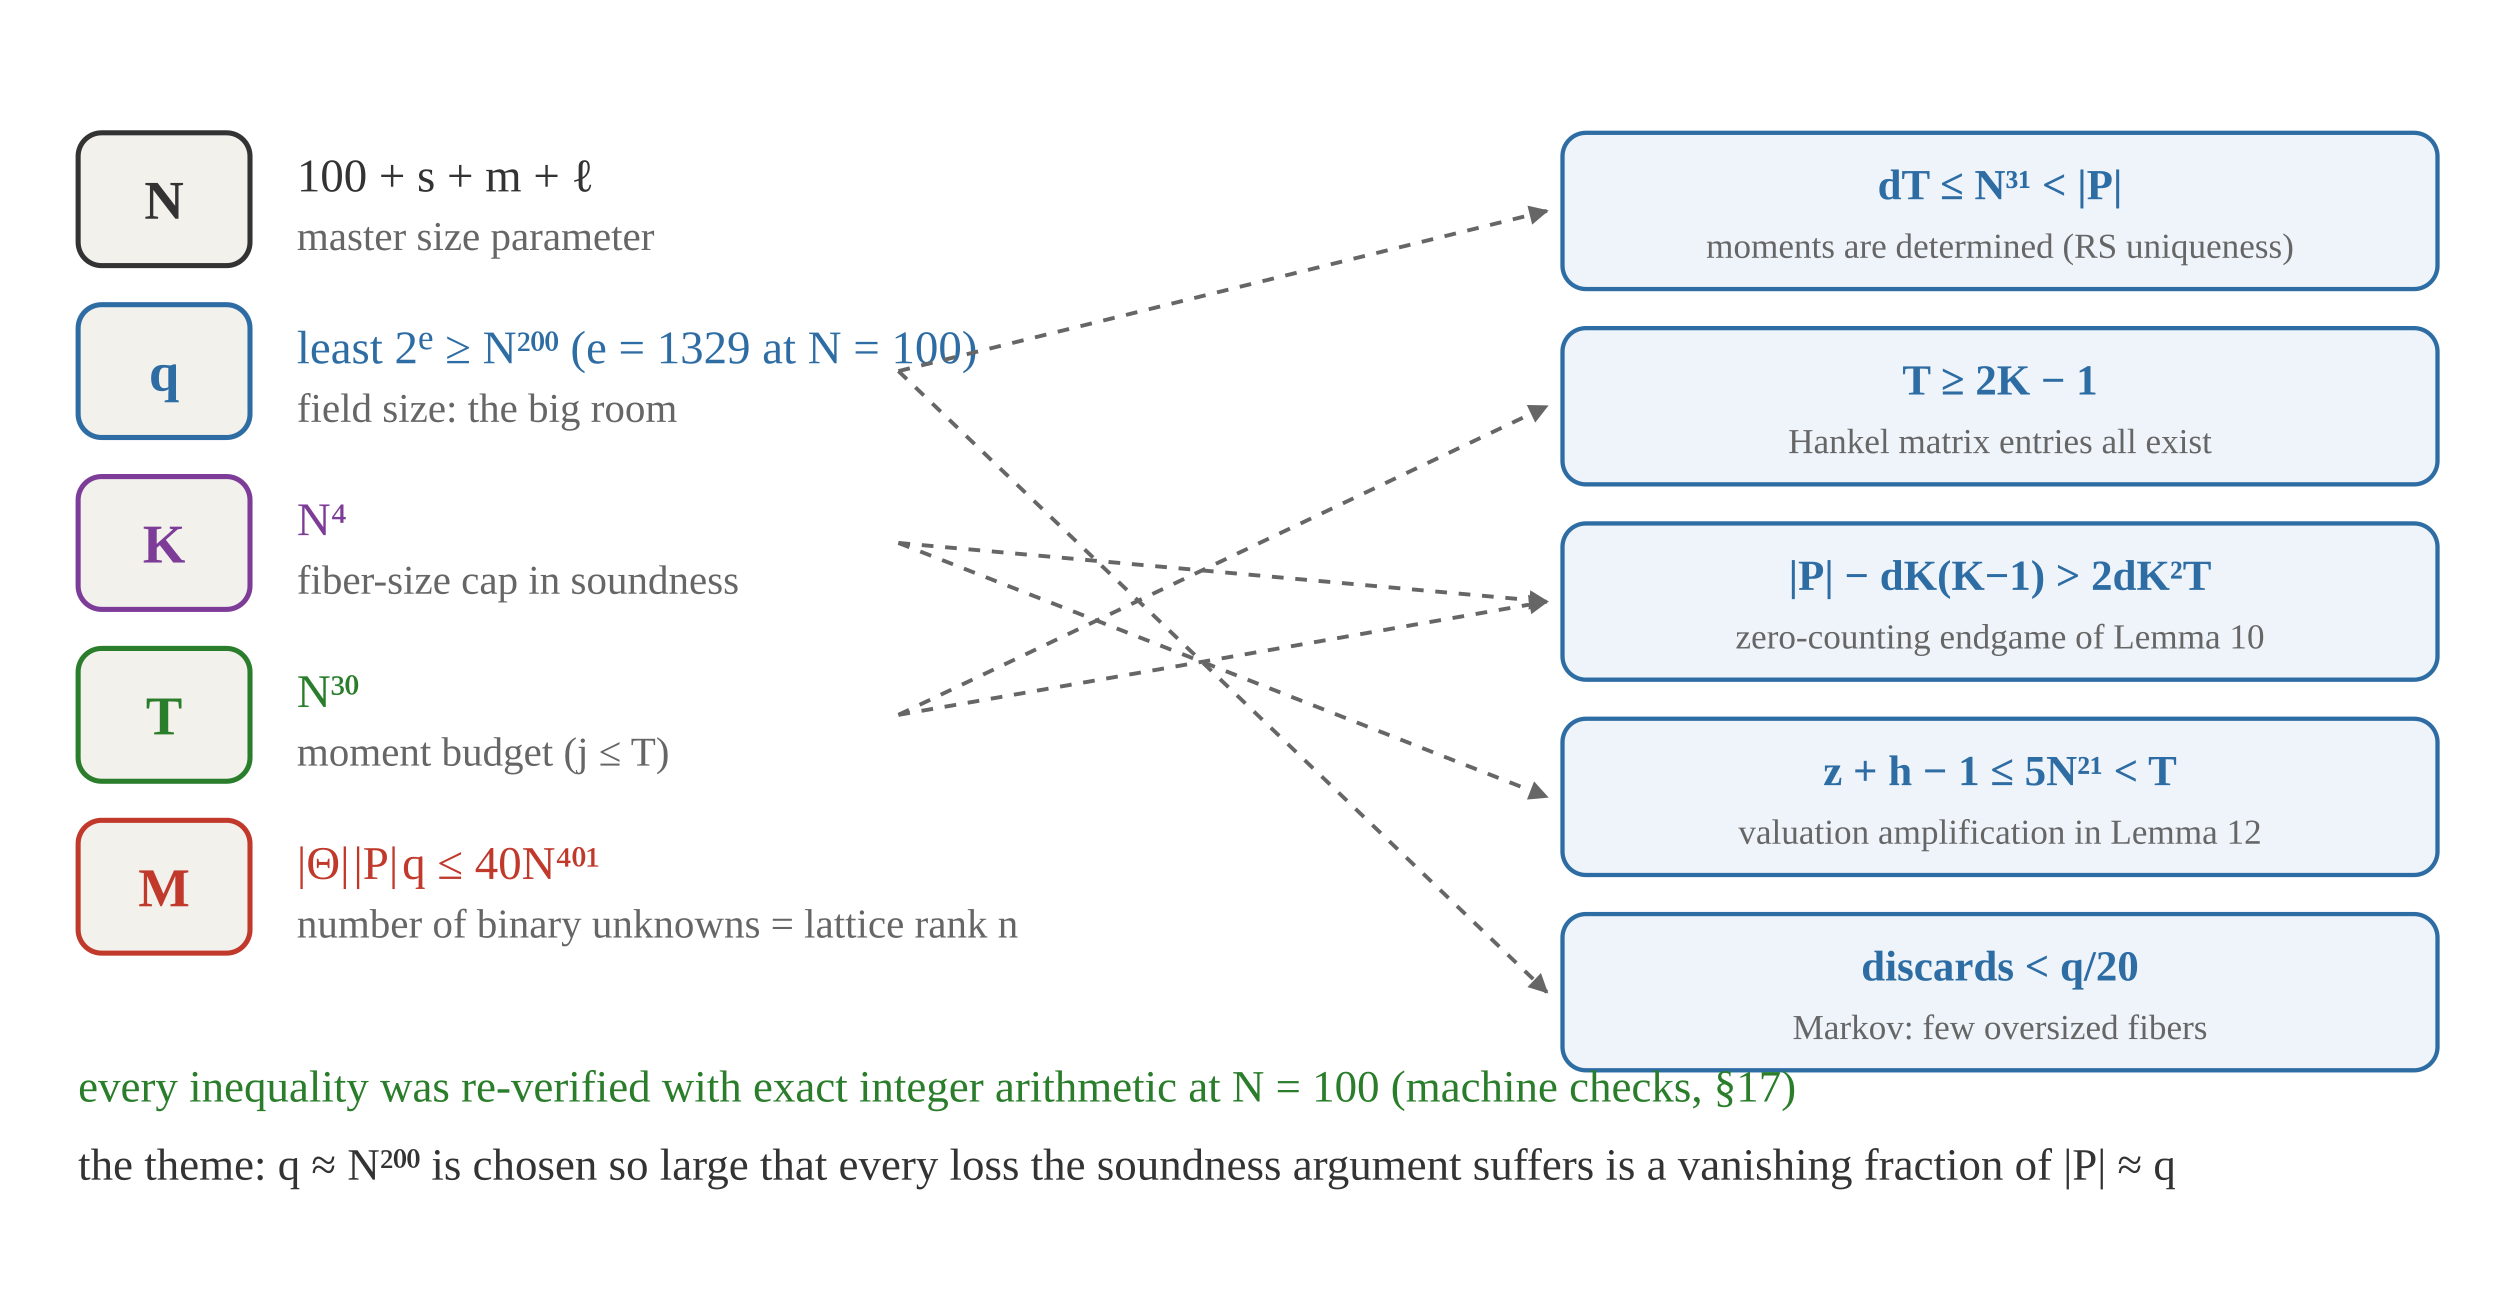
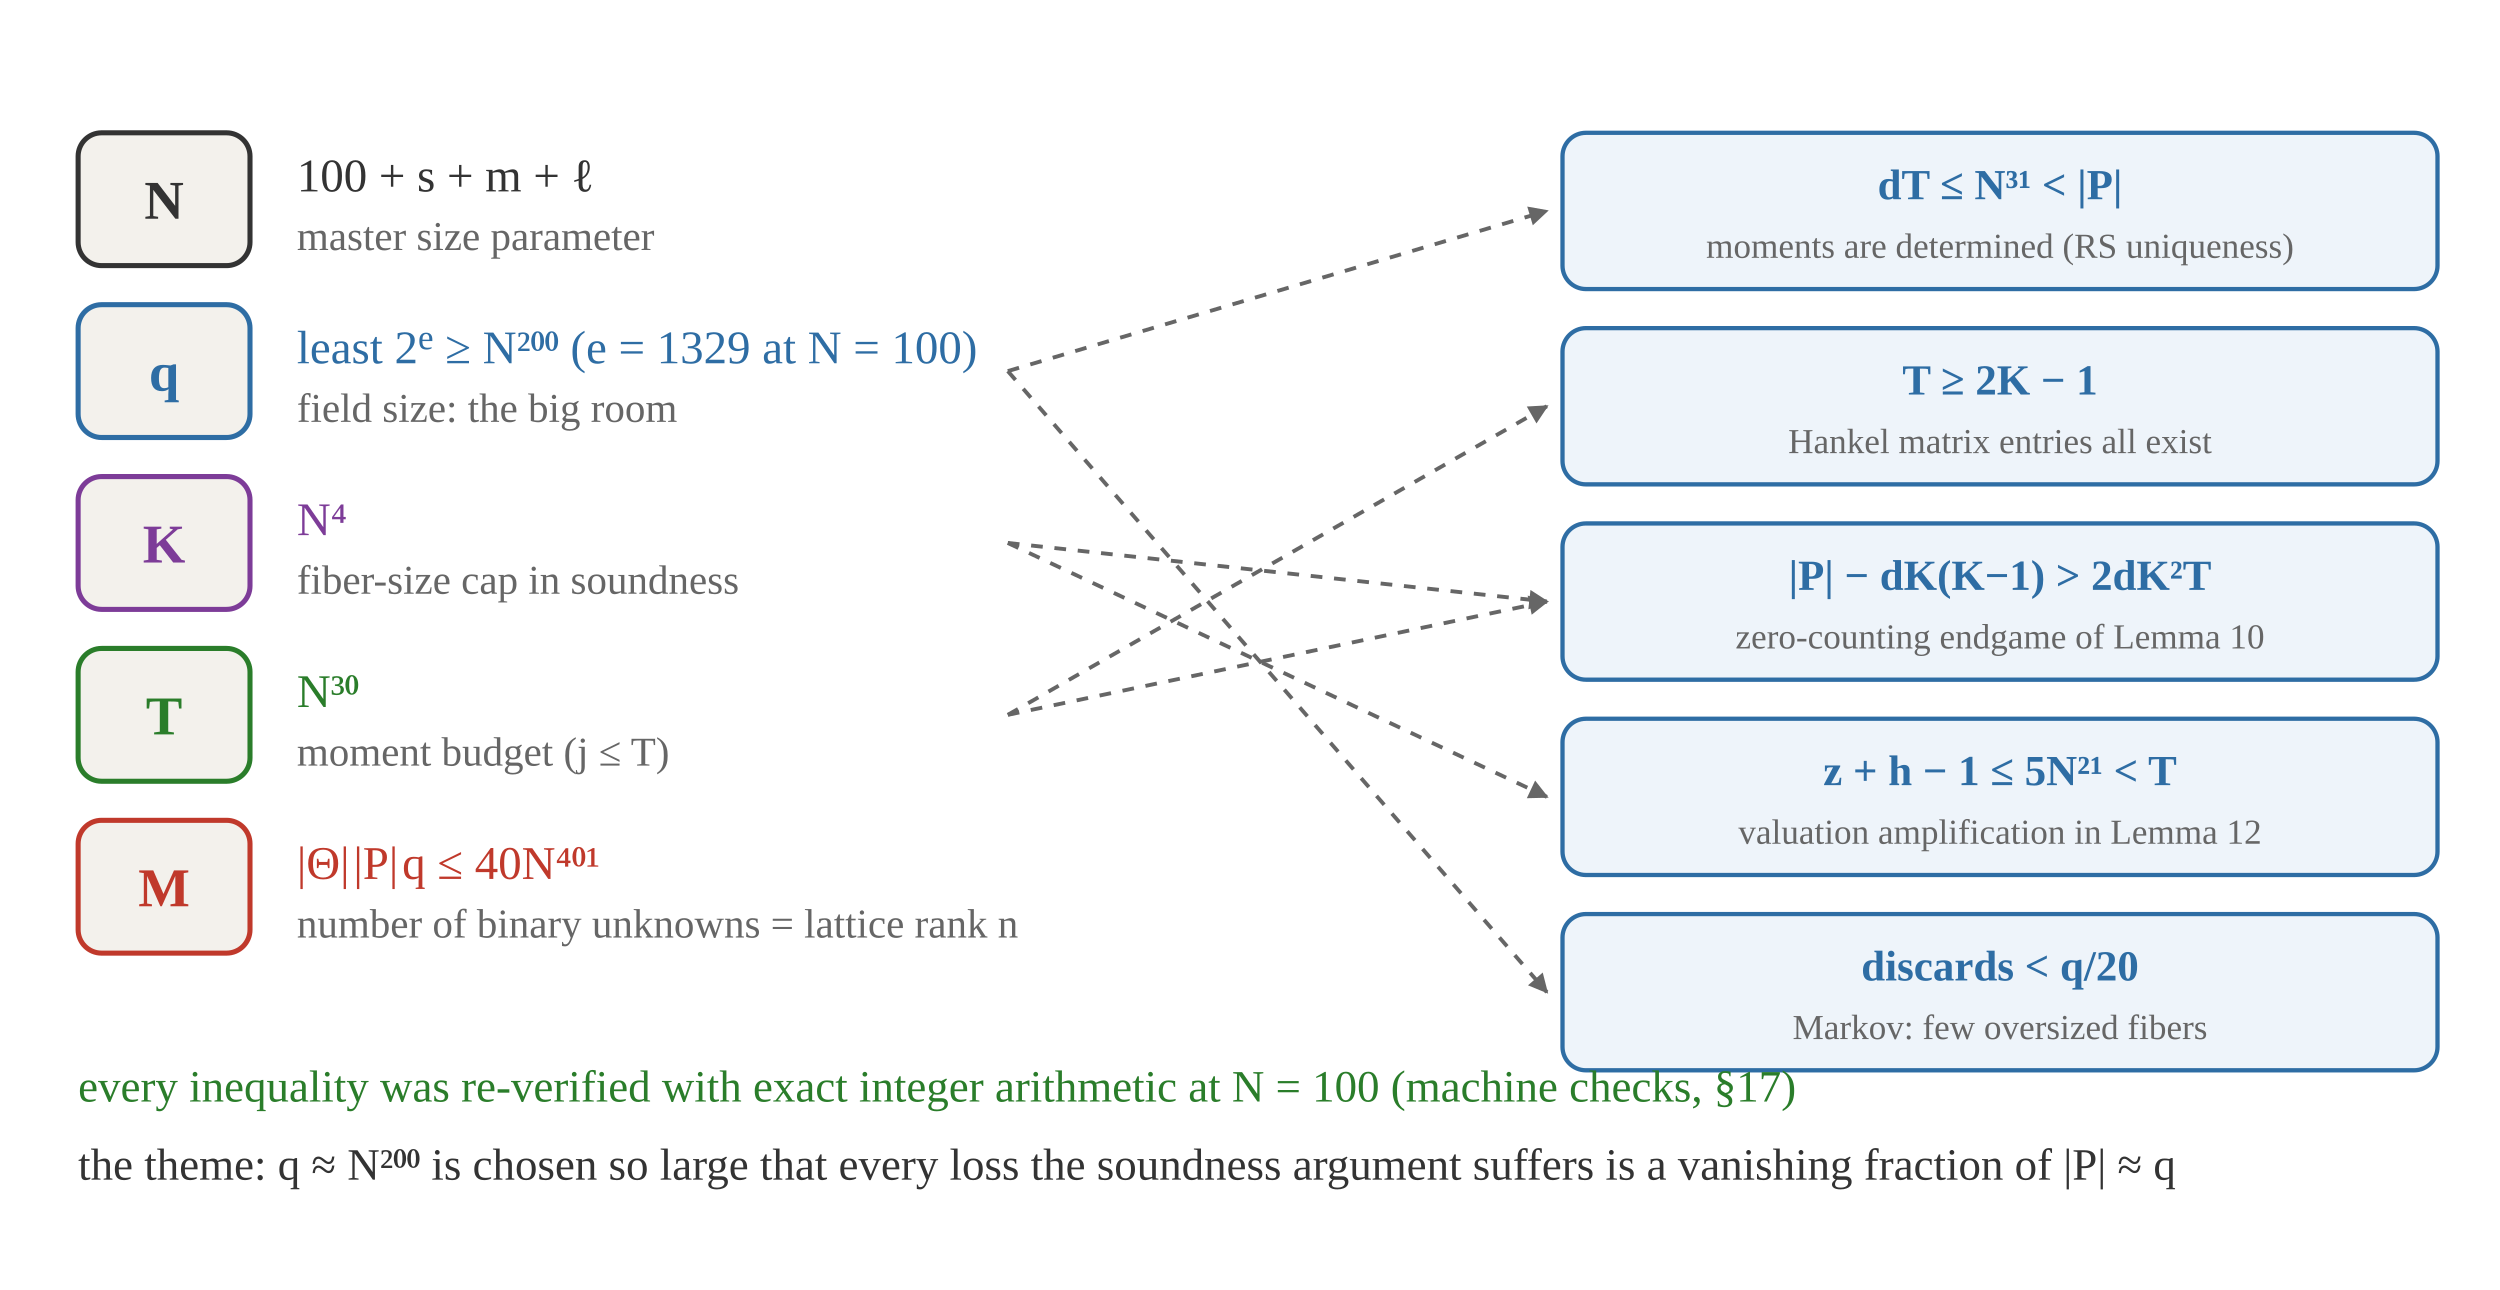
<svg class="setupfig" viewBox="0 0 640 330" width="100%" role="img" aria-label="The parameter dashboard">
  <defs>
    <marker id="c7par_a" viewBox="0 0 10 10" refX="9" refY="5" markerWidth="7" markerHeight="5" orient="auto-start-reverse">
      <path d="M0,0 L10,5 L0,10 z" fill="#666" />
    </marker>
  </defs>
  <rect x="20" y="34" width="44" height="34" rx="6" fill="#f3f1ec" stroke="#333" stroke-width="1.3" />
  <text x="42" y="56" font-size="14" text-anchor="middle" fill="#333" font-weight="bold">N</text>
  <text x="76" y="49" font-size="12" text-anchor="start" fill="#333">100 + s + m + ℓ</text>
  <text x="76" y="64" font-size="10.5" text-anchor="start" fill="#666">master size parameter</text>
  <rect x="20" y="78" width="44" height="34" rx="6" fill="#f3f1ec" stroke="#2e6da4" stroke-width="1.3" />
  <text x="42" y="100" font-size="14" text-anchor="middle" fill="#2e6da4" font-weight="bold">q</text>
  <text x="76" y="93" font-size="12" text-anchor="start" fill="#2e6da4">least 2<tspan baseline-shift="super" font-size="75%">e</tspan> ≥ N²⁰⁰ (e = 1329 at N = 100)</text>
  <text x="76" y="108" font-size="10.5" text-anchor="start" fill="#666">field size: the big room</text>
  <rect x="20" y="122" width="44" height="34" rx="6" fill="#f3f1ec" stroke="#7d3c98" stroke-width="1.3" />
  <text x="42" y="144" font-size="14" text-anchor="middle" fill="#7d3c98" font-weight="bold">K</text>
  <text x="76" y="137" font-size="12" text-anchor="start" fill="#7d3c98">N⁴</text>
  <text x="76" y="152" font-size="10.5" text-anchor="start" fill="#666">fiber-size cap in soundness</text>
  <rect x="20" y="166" width="44" height="34" rx="6" fill="#f3f1ec" stroke="#2a7d2a" stroke-width="1.3" />
  <text x="42" y="188" font-size="14" text-anchor="middle" fill="#2a7d2a" font-weight="bold">T</text>
  <text x="76" y="181" font-size="12" text-anchor="start" fill="#2a7d2a">N³⁰</text>
  <text x="76" y="196" font-size="10.5" text-anchor="start" fill="#666">moment budget (j ≤ T)</text>
  <rect x="20" y="210" width="44" height="34" rx="6" fill="#f3f1ec" stroke="#c0392b" stroke-width="1.3" />
  <text x="42" y="232" font-size="14" text-anchor="middle" fill="#c0392b" font-weight="bold">M</text>
  <text x="76" y="225" font-size="12" text-anchor="start" fill="#c0392b">|Θ| |P| q ≤ 40N⁴⁰¹</text>
  <text x="76" y="240" font-size="10.5" text-anchor="start" fill="#666">number of binary unknowns = lattice rank n</text>
  <rect x="400" y="34" width="224" height="40" rx="6" fill="#eef4fa" stroke="#2e6da4" stroke-width="1.1" />
  <text x="512" y="51" font-size="11" text-anchor="middle" fill="#2e6da4" font-weight="bold">dT ≤ N³¹ &lt; |P|</text>
  <text x="512" y="66" font-size="9" text-anchor="middle" fill="#666">moments are determined (RS uniqueness)</text>
  <rect x="400" y="84" width="224" height="40" rx="6" fill="#eef4fa" stroke="#2e6da4" stroke-width="1.1" />
  <text x="512" y="101" font-size="11" text-anchor="middle" fill="#2e6da4" font-weight="bold">T ≥ 2K − 1</text>
  <text x="512" y="116" font-size="9" text-anchor="middle" fill="#666">Hankel matrix entries all exist</text>
  <rect x="400" y="134" width="224" height="40" rx="6" fill="#eef4fa" stroke="#2e6da4" stroke-width="1.1" />
  <text x="512" y="151" font-size="11" text-anchor="middle" fill="#2e6da4" font-weight="bold">|P| − dK(K−1) &gt; 2dK²T</text>
  <text x="512" y="166" font-size="9" text-anchor="middle" fill="#666">zero-counting endgame of Lemma 10</text>
  <rect x="400" y="184" width="224" height="40" rx="6" fill="#eef4fa" stroke="#2e6da4" stroke-width="1.1" />
  <text x="512" y="201" font-size="11" text-anchor="middle" fill="#2e6da4" font-weight="bold">z + h − 1 ≤ 5N²¹ &lt; T</text>
  <text x="512" y="216" font-size="9" text-anchor="middle" fill="#666">valuation amplification in Lemma 12</text>
  <rect x="400" y="234" width="224" height="40" rx="6" fill="#eef4fa" stroke="#2e6da4" stroke-width="1.1" />
  <text x="512" y="251" font-size="11" text-anchor="middle" fill="#2e6da4" font-weight="bold">discards &lt; q/20</text>
  <text x="512" y="266" font-size="9" text-anchor="middle" fill="#666">Markov: few oversized fibers</text>
-   <line x1="230" y1="95" x2="396" y2="54" stroke="#666" stroke-width="1.0" stroke-dasharray="3 3" marker-end="url(#c7par_a)" />
-   <line x1="230" y1="183" x2="396" y2="104" stroke="#666" stroke-width="1.0" stroke-dasharray="3 3" marker-end="url(#c7par_a)" />
-   <line x1="230" y1="139" x2="396" y2="154" stroke="#666" stroke-width="1.0" stroke-dasharray="3 3" marker-end="url(#c7par_a)" />
-   <line x1="230" y1="183" x2="396" y2="154" stroke="#666" stroke-width="1.0" stroke-dasharray="3 3" marker-end="url(#c7par_a)" />
-   <line x1="230" y1="139" x2="396" y2="204" stroke="#666" stroke-width="1.0" stroke-dasharray="3 3" marker-end="url(#c7par_a)" />
-   <line x1="230" y1="95" x2="396" y2="254" stroke="#666" stroke-width="1.0" stroke-dasharray="3 3" marker-end="url(#c7par_a)" />
+   <line x1="258" y1="95" x2="396" y2="54" stroke="#666" stroke-width="1.0" stroke-dasharray="3 3" marker-end="url(#c7par_a)" />
+   <line x1="258" y1="183" x2="396" y2="104" stroke="#666" stroke-width="1.0" stroke-dasharray="3 3" marker-end="url(#c7par_a)" />
+   <line x1="258" y1="139" x2="396" y2="154" stroke="#666" stroke-width="1.0" stroke-dasharray="3 3" marker-end="url(#c7par_a)" />
+   <line x1="258" y1="183" x2="396" y2="154" stroke="#666" stroke-width="1.0" stroke-dasharray="3 3" marker-end="url(#c7par_a)" />
+   <line x1="258" y1="139" x2="396" y2="204" stroke="#666" stroke-width="1.0" stroke-dasharray="3 3" marker-end="url(#c7par_a)" />
+   <line x1="258" y1="95" x2="396" y2="254" stroke="#666" stroke-width="1.0" stroke-dasharray="3 3" marker-end="url(#c7par_a)" />
  <text x="20" y="282" font-size="11.5" text-anchor="start" fill="#2a7d2a">every inequality was re-verified with exact integer arithmetic at N = 100 (machine checks, §17)</text>
  <text x="20" y="302" font-size="11.5" text-anchor="start" fill="#333">the theme: q ≈ N²⁰⁰ is chosen so large that every loss the soundness argument suffers is a vanishing fraction of |P| ≈ q</text>
</svg>
